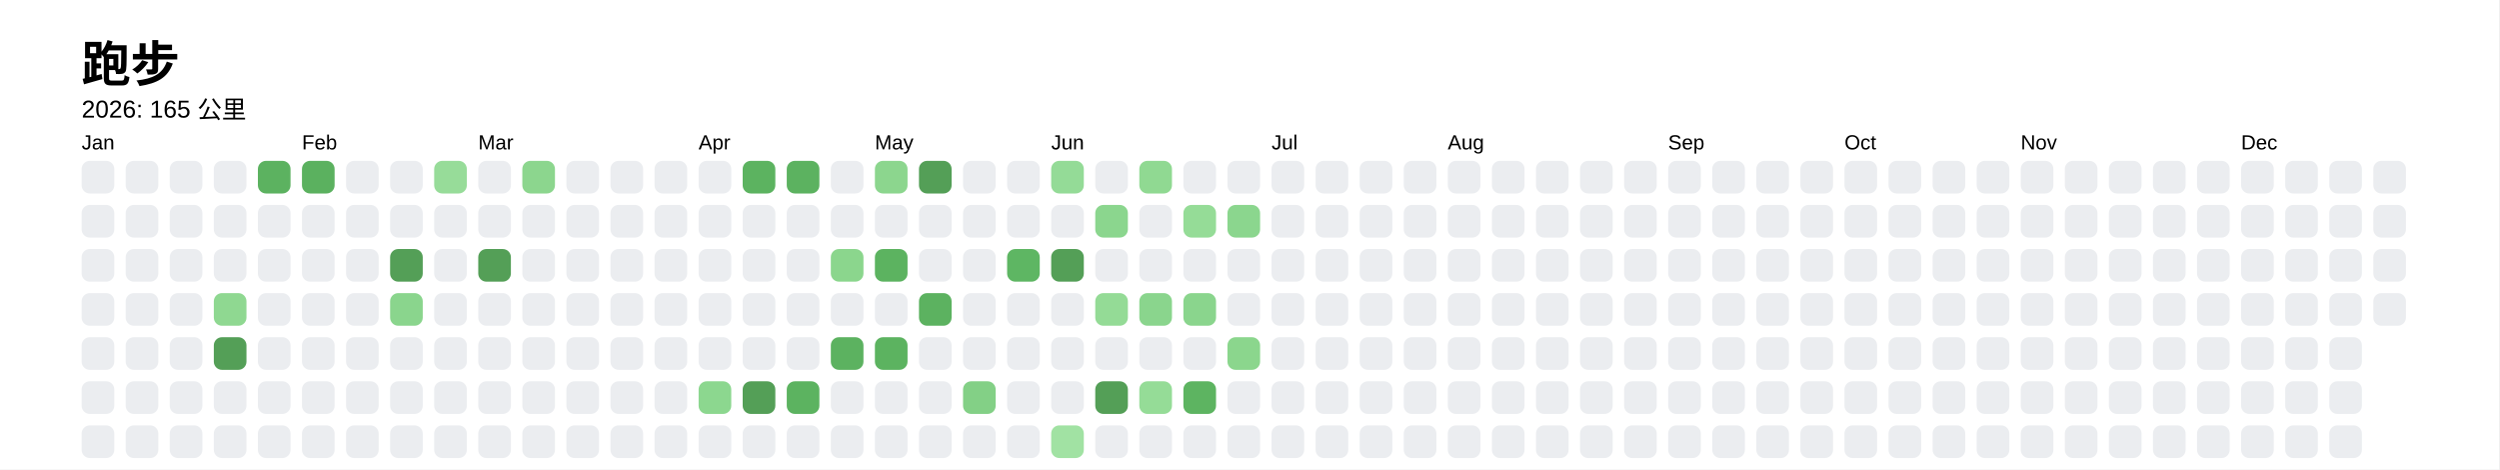
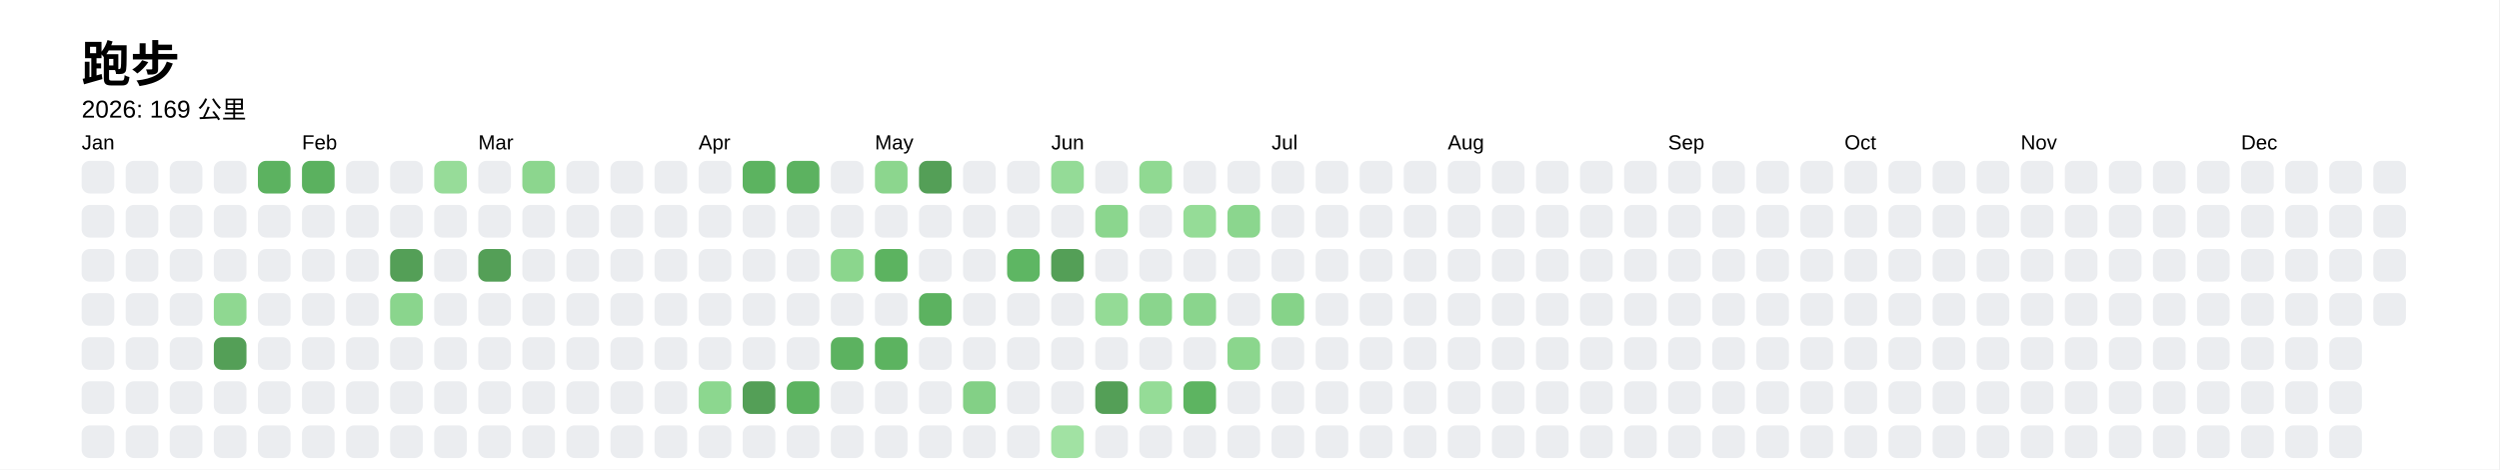
<svg xmlns="http://www.w3.org/2000/svg" baseProfile="full" height="57.5mm" version="1.1" viewBox="0,0,306.2,57.5" width="306.2mm">
  <defs />
  <rect fill="#FFFFFF" height="57.5" width="306.2" x="0" y="0" />
  <text fill="#000000" style="font-size:6px; font-family:Arial; font-weight:bold;" x="10" y="10">跑步</text>
-   <text fill="#000000" style="font-size:3px; font-family:Arial;" x="10" y="14.4">2026: 165 公里</text>
+   <text fill="#000000" style="font-size:3px; font-family:Arial;" x="10" y="14.4">2026: 169 公里</text>
  <text fill="#000000" style="font-size:2.5px; font-family:Arial" x="10" y="18.3">Jan</text>
  <rect fill="#EBEDF0" height="4" rx="1" ry="1" width="4" x="10" y="19.7" />
  <rect fill="#EBEDF0" height="4" rx="1" ry="1" width="4" x="10" y="25.1" />
  <rect fill="#EBEDF0" height="4" rx="1" ry="1" width="4" x="10" y="30.5" />
  <rect fill="#EBEDF0" height="4" rx="1" ry="1" width="4" x="10" y="35.9" />
  <rect fill="#EBEDF0" height="4" rx="1" ry="1" width="4" x="10" y="41.3" />
  <rect fill="#EBEDF0" height="4" rx="1" ry="1" width="4" x="10" y="46.7" />
  <rect fill="#EBEDF0" height="4" rx="1" ry="1" width="4" x="10" y="52.1" />
  <rect fill="#EBEDF0" height="4" rx="1" ry="1" width="4" x="15.4" y="19.7" />
  <rect fill="#EBEDF0" height="4" rx="1" ry="1" width="4" x="15.4" y="25.1" />
  <rect fill="#EBEDF0" height="4" rx="1" ry="1" width="4" x="15.4" y="30.5" />
  <rect fill="#EBEDF0" height="4" rx="1" ry="1" width="4" x="15.4" y="35.9" />
  <rect fill="#EBEDF0" height="4" rx="1" ry="1" width="4" x="15.4" y="41.3" />
  <rect fill="#EBEDF0" height="4" rx="1" ry="1" width="4" x="15.4" y="46.7" />
  <rect fill="#EBEDF0" height="4" rx="1" ry="1" width="4" x="15.4" y="52.1" />
  <rect fill="#EBEDF0" height="4" rx="1" ry="1" width="4" x="20.8" y="19.7" />
  <rect fill="#EBEDF0" height="4" rx="1" ry="1" width="4" x="20.8" y="25.1" />
  <rect fill="#EBEDF0" height="4" rx="1" ry="1" width="4" x="20.8" y="30.5" />
  <rect fill="#EBEDF0" height="4" rx="1" ry="1" width="4" x="20.8" y="35.9" />
  <rect fill="#EBEDF0" height="4" rx="1" ry="1" width="4" x="20.8" y="41.3" />
  <rect fill="#EBEDF0" height="4" rx="1" ry="1" width="4" x="20.8" y="46.7" />
  <rect fill="#EBEDF0" height="4" rx="1" ry="1" width="4" x="20.8" y="52.1" />
  <rect fill="#EBEDF0" height="4" rx="1" ry="1" width="4" x="26.2" y="19.7" />
  <rect fill="#EBEDF0" height="4" rx="1" ry="1" width="4" x="26.2" y="25.1" />
  <rect fill="#EBEDF0" height="4" rx="1" ry="1" width="4" x="26.2" y="30.5" />
  <rect fill="#8fd891" height="4" rx="1" ry="1" width="4" x="26.2" y="35.9" />
  <rect fill="#549F57" height="4" rx="1" ry="1" width="4" x="26.2" y="41.3" />
  <rect fill="#EBEDF0" height="4" rx="1" ry="1" width="4" x="26.2" y="46.7" />
  <rect fill="#EBEDF0" height="4" rx="1" ry="1" width="4" x="26.2" y="52.1" />
  <rect fill="#5cb260" height="4" rx="1" ry="1" width="4" x="31.6" y="19.7" />
  <rect fill="#EBEDF0" height="4" rx="1" ry="1" width="4" x="31.6" y="25.1" />
  <rect fill="#EBEDF0" height="4" rx="1" ry="1" width="4" x="31.6" y="30.5" />
  <rect fill="#EBEDF0" height="4" rx="1" ry="1" width="4" x="31.6" y="35.9" />
  <rect fill="#EBEDF0" height="4" rx="1" ry="1" width="4" x="31.6" y="41.3" />
  <rect fill="#EBEDF0" height="4" rx="1" ry="1" width="4" x="31.6" y="46.7" />
  <rect fill="#EBEDF0" height="4" rx="1" ry="1" width="4" x="31.6" y="52.1" />
  <text fill="#000000" style="font-size:2.5px; font-family:Arial" x="37.0" y="18.3">Feb</text>
  <rect fill="#5bb15f" height="4" rx="1" ry="1" width="4" x="37.0" y="19.7" />
  <rect fill="#EBEDF0" height="4" rx="1" ry="1" width="4" x="37.0" y="25.1" />
  <rect fill="#EBEDF0" height="4" rx="1" ry="1" width="4" x="37.0" y="30.5" />
  <rect fill="#EBEDF0" height="4" rx="1" ry="1" width="4" x="37.0" y="35.9" />
  <rect fill="#EBEDF0" height="4" rx="1" ry="1" width="4" x="37.0" y="41.3" />
  <rect fill="#EBEDF0" height="4" rx="1" ry="1" width="4" x="37.0" y="46.7" />
  <rect fill="#EBEDF0" height="4" rx="1" ry="1" width="4" x="37.0" y="52.1" />
  <rect fill="#EBEDF0" height="4" rx="1" ry="1" width="4" x="42.4" y="19.7" />
  <rect fill="#EBEDF0" height="4" rx="1" ry="1" width="4" x="42.4" y="25.1" />
  <rect fill="#EBEDF0" height="4" rx="1" ry="1" width="4" x="42.4" y="30.5" />
  <rect fill="#EBEDF0" height="4" rx="1" ry="1" width="4" x="42.4" y="35.9" />
  <rect fill="#EBEDF0" height="4" rx="1" ry="1" width="4" x="42.4" y="41.3" />
  <rect fill="#EBEDF0" height="4" rx="1" ry="1" width="4" x="42.4" y="46.7" />
  <rect fill="#EBEDF0" height="4" rx="1" ry="1" width="4" x="42.4" y="52.1" />
  <rect fill="#EBEDF0" height="4" rx="1" ry="1" width="4" x="47.8" y="19.7" />
  <rect fill="#EBEDF0" height="4" rx="1" ry="1" width="4" x="47.8" y="25.1" />
  <rect fill="#549F57" height="4" rx="1" ry="1" width="4" x="47.8" y="30.5" />
  <rect fill="#8ad58d" height="4" rx="1" ry="1" width="4" x="47.8" y="35.9" />
  <rect fill="#EBEDF0" height="4" rx="1" ry="1" width="4" x="47.8" y="41.3" />
  <rect fill="#EBEDF0" height="4" rx="1" ry="1" width="4" x="47.8" y="46.7" />
  <rect fill="#EBEDF0" height="4" rx="1" ry="1" width="4" x="47.8" y="52.1" />
  <rect fill="#97dc99" height="4" rx="1" ry="1" width="4" x="53.2" y="19.7" />
  <rect fill="#EBEDF0" height="4" rx="1" ry="1" width="4" x="53.2" y="25.1" />
  <rect fill="#EBEDF0" height="4" rx="1" ry="1" width="4" x="53.2" y="30.5" />
  <rect fill="#EBEDF0" height="4" rx="1" ry="1" width="4" x="53.2" y="35.9" />
  <rect fill="#EBEDF0" height="4" rx="1" ry="1" width="4" x="53.2" y="41.3" />
  <rect fill="#EBEDF0" height="4" rx="1" ry="1" width="4" x="53.2" y="46.7" />
  <rect fill="#EBEDF0" height="4" rx="1" ry="1" width="4" x="53.2" y="52.1" />
  <text fill="#000000" style="font-size:2.5px; font-family:Arial" x="58.6" y="18.3">Mar</text>
  <rect fill="#EBEDF0" height="4" rx="1" ry="1" width="4" x="58.6" y="19.7" />
  <rect fill="#EBEDF0" height="4" rx="1" ry="1" width="4" x="58.6" y="25.1" />
  <rect fill="#549F57" height="4" rx="1" ry="1" width="4" x="58.6" y="30.5" />
  <rect fill="#EBEDF0" height="4" rx="1" ry="1" width="4" x="58.6" y="35.9" />
  <rect fill="#EBEDF0" height="4" rx="1" ry="1" width="4" x="58.6" y="41.3" />
  <rect fill="#EBEDF0" height="4" rx="1" ry="1" width="4" x="58.6" y="46.7" />
  <rect fill="#EBEDF0" height="4" rx="1" ry="1" width="4" x="58.6" y="52.1" />
  <rect fill="#8cd68e" height="4" rx="1" ry="1" width="4" x="64" y="19.7" />
  <rect fill="#EBEDF0" height="4" rx="1" ry="1" width="4" x="64" y="25.1" />
  <rect fill="#EBEDF0" height="4" rx="1" ry="1" width="4" x="64" y="30.5" />
  <rect fill="#EBEDF0" height="4" rx="1" ry="1" width="4" x="64" y="35.9" />
  <rect fill="#EBEDF0" height="4" rx="1" ry="1" width="4" x="64" y="41.3" />
  <rect fill="#EBEDF0" height="4" rx="1" ry="1" width="4" x="64" y="46.7" />
  <rect fill="#EBEDF0" height="4" rx="1" ry="1" width="4" x="64" y="52.1" />
  <rect fill="#EBEDF0" height="4" rx="1" ry="1" width="4" x="69.4" y="19.7" />
  <rect fill="#EBEDF0" height="4" rx="1" ry="1" width="4" x="69.4" y="25.1" />
  <rect fill="#EBEDF0" height="4" rx="1" ry="1" width="4" x="69.4" y="30.5" />
  <rect fill="#EBEDF0" height="4" rx="1" ry="1" width="4" x="69.4" y="35.9" />
  <rect fill="#EBEDF0" height="4" rx="1" ry="1" width="4" x="69.4" y="41.3" />
  <rect fill="#EBEDF0" height="4" rx="1" ry="1" width="4" x="69.4" y="46.7" />
  <rect fill="#EBEDF0" height="4" rx="1" ry="1" width="4" x="69.4" y="52.1" />
  <rect fill="#EBEDF0" height="4" rx="1" ry="1" width="4" x="74.8" y="19.7" />
  <rect fill="#EBEDF0" height="4" rx="1" ry="1" width="4" x="74.8" y="25.1" />
  <rect fill="#EBEDF0" height="4" rx="1" ry="1" width="4" x="74.8" y="30.5" />
  <rect fill="#EBEDF0" height="4" rx="1" ry="1" width="4" x="74.8" y="35.9" />
  <rect fill="#EBEDF0" height="4" rx="1" ry="1" width="4" x="74.8" y="41.3" />
  <rect fill="#EBEDF0" height="4" rx="1" ry="1" width="4" x="74.8" y="46.7" />
  <rect fill="#EBEDF0" height="4" rx="1" ry="1" width="4" x="74.8" y="52.1" />
  <rect fill="#EBEDF0" height="4" rx="1" ry="1" width="4" x="80.2" y="19.7" />
  <rect fill="#EBEDF0" height="4" rx="1" ry="1" width="4" x="80.2" y="25.1" />
  <rect fill="#EBEDF0" height="4" rx="1" ry="1" width="4" x="80.2" y="30.5" />
  <rect fill="#EBEDF0" height="4" rx="1" ry="1" width="4" x="80.2" y="35.9" />
  <rect fill="#EBEDF0" height="4" rx="1" ry="1" width="4" x="80.2" y="41.3" />
  <rect fill="#EBEDF0" height="4" rx="1" ry="1" width="4" x="80.2" y="46.7" />
  <rect fill="#EBEDF0" height="4" rx="1" ry="1" width="4" x="80.2" y="52.1" />
  <text fill="#000000" style="font-size:2.5px; font-family:Arial" x="85.6" y="18.3">Apr</text>
  <rect fill="#EBEDF0" height="4" rx="1" ry="1" width="4" x="85.6" y="19.7" />
  <rect fill="#EBEDF0" height="4" rx="1" ry="1" width="4" x="85.6" y="25.1" />
  <rect fill="#EBEDF0" height="4" rx="1" ry="1" width="4" x="85.6" y="30.5" />
  <rect fill="#EBEDF0" height="4" rx="1" ry="1" width="4" x="85.6" y="35.9" />
  <rect fill="#EBEDF0" height="4" rx="1" ry="1" width="4" x="85.6" y="41.3" />
  <rect fill="#8cd78f" height="4" rx="1" ry="1" width="4" x="85.6" y="46.7" />
  <rect fill="#EBEDF0" height="4" rx="1" ry="1" width="4" x="85.6" y="52.1" />
  <rect fill="#5cb360" height="4" rx="1" ry="1" width="4" x="91" y="19.7" />
  <rect fill="#EBEDF0" height="4" rx="1" ry="1" width="4" x="91" y="25.1" />
  <rect fill="#EBEDF0" height="4" rx="1" ry="1" width="4" x="91" y="30.5" />
  <rect fill="#EBEDF0" height="4" rx="1" ry="1" width="4" x="91" y="35.9" />
  <rect fill="#EBEDF0" height="4" rx="1" ry="1" width="4" x="91" y="41.3" />
  <rect fill="#549F57" height="4" rx="1" ry="1" width="4" x="91" y="46.7" />
  <rect fill="#EBEDF0" height="4" rx="1" ry="1" width="4" x="91" y="52.1" />
  <rect fill="#5cb260" height="4" rx="1" ry="1" width="4" x="96.4" y="19.7" />
  <rect fill="#EBEDF0" height="4" rx="1" ry="1" width="4" x="96.4" y="25.1" />
  <rect fill="#EBEDF0" height="4" rx="1" ry="1" width="4" x="96.4" y="30.5" />
  <rect fill="#EBEDF0" height="4" rx="1" ry="1" width="4" x="96.4" y="35.9" />
  <rect fill="#EBEDF0" height="4" rx="1" ry="1" width="4" x="96.4" y="41.3" />
  <rect fill="#5cb360" height="4" rx="1" ry="1" width="4" x="96.4" y="46.7" />
  <rect fill="#EBEDF0" height="4" rx="1" ry="1" width="4" x="96.4" y="52.1" />
  <rect fill="#EBEDF0" height="4" rx="1" ry="1" width="4" x="101.8" y="19.7" />
  <rect fill="#EBEDF0" height="4" rx="1" ry="1" width="4" x="101.8" y="25.1" />
  <rect fill="#8bd68d" height="4" rx="1" ry="1" width="4" x="101.8" y="30.5" />
  <rect fill="#EBEDF0" height="4" rx="1" ry="1" width="4" x="101.8" y="35.9" />
  <rect fill="#5cb260" height="4" rx="1" ry="1" width="4" x="101.8" y="41.3" />
  <rect fill="#EBEDF0" height="4" rx="1" ry="1" width="4" x="101.8" y="46.7" />
  <rect fill="#EBEDF0" height="4" rx="1" ry="1" width="4" x="101.8" y="52.1" />
  <text fill="#000000" style="font-size:2.5px; font-family:Arial" x="107.2" y="18.3">May</text>
  <rect fill="#8cd68e" height="4" rx="1" ry="1" width="4" x="107.2" y="19.7" />
  <rect fill="#EBEDF0" height="4" rx="1" ry="1" width="4" x="107.2" y="25.1" />
  <rect fill="#5cb360" height="4" rx="1" ry="1" width="4" x="107.2" y="30.5" />
  <rect fill="#EBEDF0" height="4" rx="1" ry="1" width="4" x="107.2" y="35.9" />
  <rect fill="#5cb360" height="4" rx="1" ry="1" width="4" x="107.2" y="41.3" />
  <rect fill="#EBEDF0" height="4" rx="1" ry="1" width="4" x="107.2" y="46.7" />
  <rect fill="#EBEDF0" height="4" rx="1" ry="1" width="4" x="107.2" y="52.1" />
  <rect fill="#549F57" height="4" rx="1" ry="1" width="4" x="112.6" y="19.7" />
  <rect fill="#EBEDF0" height="4" rx="1" ry="1" width="4" x="112.6" y="25.1" />
  <rect fill="#EBEDF0" height="4" rx="1" ry="1" width="4" x="112.6" y="30.5" />
  <rect fill="#5cb260" height="4" rx="1" ry="1" width="4" x="112.6" y="35.9" />
  <rect fill="#EBEDF0" height="4" rx="1" ry="1" width="4" x="112.6" y="41.3" />
  <rect fill="#EBEDF0" height="4" rx="1" ry="1" width="4" x="112.6" y="46.7" />
  <rect fill="#EBEDF0" height="4" rx="1" ry="1" width="4" x="112.6" y="52.1" />
  <rect fill="#EBEDF0" height="4" rx="1" ry="1" width="4" x="118" y="19.7" />
  <rect fill="#EBEDF0" height="4" rx="1" ry="1" width="4" x="118" y="25.1" />
  <rect fill="#EBEDF0" height="4" rx="1" ry="1" width="4" x="118" y="30.5" />
  <rect fill="#EBEDF0" height="4" rx="1" ry="1" width="4" x="118" y="35.9" />
  <rect fill="#EBEDF0" height="4" rx="1" ry="1" width="4" x="118" y="41.3" />
  <rect fill="#83d086" height="4" rx="1" ry="1" width="4" x="118" y="46.7" />
  <rect fill="#EBEDF0" height="4" rx="1" ry="1" width="4" x="118" y="52.1" />
  <rect fill="#EBEDF0" height="4" rx="1" ry="1" width="4" x="123.4" y="19.7" />
  <rect fill="#EBEDF0" height="4" rx="1" ry="1" width="4" x="123.4" y="25.1" />
  <rect fill="#5eb663" height="4" rx="1" ry="1" width="4" x="123.4" y="30.5" />
  <rect fill="#EBEDF0" height="4" rx="1" ry="1" width="4" x="123.4" y="35.9" />
  <rect fill="#EBEDF0" height="4" rx="1" ry="1" width="4" x="123.4" y="41.3" />
  <rect fill="#EBEDF0" height="4" rx="1" ry="1" width="4" x="123.4" y="46.7" />
  <rect fill="#EBEDF0" height="4" rx="1" ry="1" width="4" x="123.4" y="52.1" />
  <text fill="#000000" style="font-size:2.5px; font-family:Arial" x="128.8" y="18.3">Jun</text>
  <rect fill="#94db97" height="4" rx="1" ry="1" width="4" x="128.8" y="19.7" />
  <rect fill="#EBEDF0" height="4" rx="1" ry="1" width="4" x="128.8" y="25.1" />
  <rect fill="#549F57" height="4" rx="1" ry="1" width="4" x="128.8" y="30.5" />
  <rect fill="#EBEDF0" height="4" rx="1" ry="1" width="4" x="128.8" y="35.9" />
  <rect fill="#EBEDF0" height="4" rx="1" ry="1" width="4" x="128.8" y="41.3" />
  <rect fill="#EBEDF0" height="4" rx="1" ry="1" width="4" x="128.8" y="46.7" />
  <rect fill="#a1e2a3" height="4" rx="1" ry="1" width="4" x="128.8" y="52.1" />
  <rect fill="#EBEDF0" height="4" rx="1" ry="1" width="4" x="134.2" y="19.7" />
  <rect fill="#8bd68e" height="4" rx="1" ry="1" width="4" x="134.2" y="25.1" />
  <rect fill="#EBEDF0" height="4" rx="1" ry="1" width="4" x="134.2" y="30.5" />
  <rect fill="#94db96" height="4" rx="1" ry="1" width="4" x="134.2" y="35.9" />
  <rect fill="#EBEDF0" height="4" rx="1" ry="1" width="4" x="134.2" y="41.3" />
  <rect fill="#549F57" height="4" rx="1" ry="1" width="4" x="134.2" y="46.7" />
  <rect fill="#EBEDF0" height="4" rx="1" ry="1" width="4" x="134.2" y="52.1" />
  <rect fill="#90d992" height="4" rx="1" ry="1" width="4" x="139.6" y="19.7" />
  <rect fill="#EBEDF0" height="4" rx="1" ry="1" width="4" x="139.6" y="25.1" />
  <rect fill="#EBEDF0" height="4" rx="1" ry="1" width="4" x="139.6" y="30.5" />
  <rect fill="#8ad58d" height="4" rx="1" ry="1" width="4" x="139.6" y="35.9" />
  <rect fill="#EBEDF0" height="4" rx="1" ry="1" width="4" x="139.6" y="41.3" />
  <rect fill="#95dc97" height="4" rx="1" ry="1" width="4" x="139.6" y="46.7" />
  <rect fill="#EBEDF0" height="4" rx="1" ry="1" width="4" x="139.6" y="52.1" />
  <rect fill="#EBEDF0" height="4" rx="1" ry="1" width="4" x="145" y="19.7" />
  <rect fill="#95dc97" height="4" rx="1" ry="1" width="4" x="145" y="25.1" />
  <rect fill="#EBEDF0" height="4" rx="1" ry="1" width="4" x="145" y="30.5" />
  <rect fill="#8ad58d" height="4" rx="1" ry="1" width="4" x="145" y="35.9" />
  <rect fill="#EBEDF0" height="4" rx="1" ry="1" width="4" x="145" y="41.3" />
  <rect fill="#5db461" height="4" rx="1" ry="1" width="4" x="145" y="46.7" />
  <rect fill="#EBEDF0" height="4" rx="1" ry="1" width="4" x="145" y="52.1" />
  <rect fill="#EBEDF0" height="4" rx="1" ry="1" width="4" x="150.4" y="19.7" />
  <rect fill="#8bd68e" height="4" rx="1" ry="1" width="4" x="150.4" y="25.1" />
  <rect fill="#EBEDF0" height="4" rx="1" ry="1" width="4" x="150.4" y="30.5" />
  <rect fill="#EBEDF0" height="4" rx="1" ry="1" width="4" x="150.4" y="35.9" />
  <rect fill="#8bd68d" height="4" rx="1" ry="1" width="4" x="150.4" y="41.3" />
  <rect fill="#EBEDF0" height="4" rx="1" ry="1" width="4" x="150.4" y="46.7" />
  <rect fill="#EBEDF0" height="4" rx="1" ry="1" width="4" x="150.4" y="52.1" />
  <text fill="#000000" style="font-size:2.5px; font-family:Arial" x="155.8" y="18.3">Jul</text>
  <rect fill="#EBEDF0" height="4" rx="1" ry="1" width="4" x="155.8" y="19.7" />
  <rect fill="#EBEDF0" height="4" rx="1" ry="1" width="4" x="155.8" y="25.1" />
  <rect fill="#EBEDF0" height="4" rx="1" ry="1" width="4" x="155.8" y="30.5" />
-   <rect fill="#EBEDF0" height="4" rx="1" ry="1" width="4" x="155.8" y="35.9" />
+   <rect fill="#86d389" height="4" rx="1" ry="1" width="4" x="155.8" y="35.9" />
  <rect fill="#EBEDF0" height="4" rx="1" ry="1" width="4" x="155.8" y="41.3" />
  <rect fill="#EBEDF0" height="4" rx="1" ry="1" width="4" x="155.8" y="46.7" />
  <rect fill="#EBEDF0" height="4" rx="1" ry="1" width="4" x="155.8" y="52.1" />
  <rect fill="#EBEDF0" height="4" rx="1" ry="1" width="4" x="161.2" y="19.7" />
  <rect fill="#EBEDF0" height="4" rx="1" ry="1" width="4" x="161.2" y="25.1" />
  <rect fill="#EBEDF0" height="4" rx="1" ry="1" width="4" x="161.2" y="30.5" />
  <rect fill="#EBEDF0" height="4" rx="1" ry="1" width="4" x="161.2" y="35.9" />
  <rect fill="#EBEDF0" height="4" rx="1" ry="1" width="4" x="161.2" y="41.3" />
  <rect fill="#EBEDF0" height="4" rx="1" ry="1" width="4" x="161.2" y="46.7" />
  <rect fill="#EBEDF0" height="4" rx="1" ry="1" width="4" x="161.2" y="52.1" />
  <rect fill="#EBEDF0" height="4" rx="1" ry="1" width="4" x="166.6" y="19.7" />
  <rect fill="#EBEDF0" height="4" rx="1" ry="1" width="4" x="166.6" y="25.1" />
  <rect fill="#EBEDF0" height="4" rx="1" ry="1" width="4" x="166.6" y="30.5" />
  <rect fill="#EBEDF0" height="4" rx="1" ry="1" width="4" x="166.6" y="35.9" />
  <rect fill="#EBEDF0" height="4" rx="1" ry="1" width="4" x="166.6" y="41.3" />
  <rect fill="#EBEDF0" height="4" rx="1" ry="1" width="4" x="166.6" y="46.7" />
  <rect fill="#EBEDF0" height="4" rx="1" ry="1" width="4" x="166.6" y="52.1" />
  <rect fill="#EBEDF0" height="4" rx="1" ry="1" width="4" x="172" y="19.7" />
  <rect fill="#EBEDF0" height="4" rx="1" ry="1" width="4" x="172" y="25.1" />
  <rect fill="#EBEDF0" height="4" rx="1" ry="1" width="4" x="172" y="30.5" />
  <rect fill="#EBEDF0" height="4" rx="1" ry="1" width="4" x="172" y="35.9" />
  <rect fill="#EBEDF0" height="4" rx="1" ry="1" width="4" x="172" y="41.3" />
  <rect fill="#EBEDF0" height="4" rx="1" ry="1" width="4" x="172" y="46.7" />
  <rect fill="#EBEDF0" height="4" rx="1" ry="1" width="4" x="172" y="52.1" />
  <text fill="#000000" style="font-size:2.5px; font-family:Arial" x="177.4" y="18.3">Aug</text>
  <rect fill="#EBEDF0" height="4" rx="1" ry="1" width="4" x="177.4" y="19.7" />
  <rect fill="#EBEDF0" height="4" rx="1" ry="1" width="4" x="177.4" y="25.1" />
  <rect fill="#EBEDF0" height="4" rx="1" ry="1" width="4" x="177.4" y="30.5" />
  <rect fill="#EBEDF0" height="4" rx="1" ry="1" width="4" x="177.4" y="35.9" />
  <rect fill="#EBEDF0" height="4" rx="1" ry="1" width="4" x="177.4" y="41.3" />
  <rect fill="#EBEDF0" height="4" rx="1" ry="1" width="4" x="177.4" y="46.7" />
  <rect fill="#EBEDF0" height="4" rx="1" ry="1" width="4" x="177.4" y="52.1" />
  <rect fill="#EBEDF0" height="4" rx="1" ry="1" width="4" x="182.8" y="19.7" />
  <rect fill="#EBEDF0" height="4" rx="1" ry="1" width="4" x="182.8" y="25.1" />
  <rect fill="#EBEDF0" height="4" rx="1" ry="1" width="4" x="182.8" y="30.5" />
  <rect fill="#EBEDF0" height="4" rx="1" ry="1" width="4" x="182.8" y="35.9" />
  <rect fill="#EBEDF0" height="4" rx="1" ry="1" width="4" x="182.8" y="41.3" />
  <rect fill="#EBEDF0" height="4" rx="1" ry="1" width="4" x="182.8" y="46.7" />
  <rect fill="#EBEDF0" height="4" rx="1" ry="1" width="4" x="182.8" y="52.1" />
  <rect fill="#EBEDF0" height="4" rx="1" ry="1" width="4" x="188.2" y="19.7" />
  <rect fill="#EBEDF0" height="4" rx="1" ry="1" width="4" x="188.2" y="25.1" />
  <rect fill="#EBEDF0" height="4" rx="1" ry="1" width="4" x="188.2" y="30.5" />
  <rect fill="#EBEDF0" height="4" rx="1" ry="1" width="4" x="188.2" y="35.9" />
  <rect fill="#EBEDF0" height="4" rx="1" ry="1" width="4" x="188.2" y="41.3" />
  <rect fill="#EBEDF0" height="4" rx="1" ry="1" width="4" x="188.2" y="46.7" />
  <rect fill="#EBEDF0" height="4" rx="1" ry="1" width="4" x="188.2" y="52.1" />
  <rect fill="#EBEDF0" height="4" rx="1" ry="1" width="4" x="193.6" y="19.7" />
  <rect fill="#EBEDF0" height="4" rx="1" ry="1" width="4" x="193.6" y="25.1" />
  <rect fill="#EBEDF0" height="4" rx="1" ry="1" width="4" x="193.6" y="30.5" />
  <rect fill="#EBEDF0" height="4" rx="1" ry="1" width="4" x="193.6" y="35.9" />
  <rect fill="#EBEDF0" height="4" rx="1" ry="1" width="4" x="193.6" y="41.3" />
  <rect fill="#EBEDF0" height="4" rx="1" ry="1" width="4" x="193.6" y="46.7" />
  <rect fill="#EBEDF0" height="4" rx="1" ry="1" width="4" x="193.6" y="52.1" />
  <rect fill="#EBEDF0" height="4" rx="1" ry="1" width="4" x="199" y="19.7" />
  <rect fill="#EBEDF0" height="4" rx="1" ry="1" width="4" x="199" y="25.1" />
  <rect fill="#EBEDF0" height="4" rx="1" ry="1" width="4" x="199" y="30.5" />
  <rect fill="#EBEDF0" height="4" rx="1" ry="1" width="4" x="199" y="35.9" />
  <rect fill="#EBEDF0" height="4" rx="1" ry="1" width="4" x="199" y="41.3" />
  <rect fill="#EBEDF0" height="4" rx="1" ry="1" width="4" x="199" y="46.7" />
  <rect fill="#EBEDF0" height="4" rx="1" ry="1" width="4" x="199" y="52.1" />
  <text fill="#000000" style="font-size:2.5px; font-family:Arial" x="204.4" y="18.3">Sep</text>
  <rect fill="#EBEDF0" height="4" rx="1" ry="1" width="4" x="204.4" y="19.7" />
  <rect fill="#EBEDF0" height="4" rx="1" ry="1" width="4" x="204.4" y="25.1" />
  <rect fill="#EBEDF0" height="4" rx="1" ry="1" width="4" x="204.4" y="30.5" />
  <rect fill="#EBEDF0" height="4" rx="1" ry="1" width="4" x="204.4" y="35.9" />
  <rect fill="#EBEDF0" height="4" rx="1" ry="1" width="4" x="204.4" y="41.3" />
  <rect fill="#EBEDF0" height="4" rx="1" ry="1" width="4" x="204.4" y="46.7" />
  <rect fill="#EBEDF0" height="4" rx="1" ry="1" width="4" x="204.4" y="52.1" />
  <rect fill="#EBEDF0" height="4" rx="1" ry="1" width="4" x="209.8" y="19.7" />
  <rect fill="#EBEDF0" height="4" rx="1" ry="1" width="4" x="209.8" y="25.1" />
  <rect fill="#EBEDF0" height="4" rx="1" ry="1" width="4" x="209.8" y="30.5" />
  <rect fill="#EBEDF0" height="4" rx="1" ry="1" width="4" x="209.8" y="35.9" />
  <rect fill="#EBEDF0" height="4" rx="1" ry="1" width="4" x="209.8" y="41.3" />
  <rect fill="#EBEDF0" height="4" rx="1" ry="1" width="4" x="209.8" y="46.7" />
  <rect fill="#EBEDF0" height="4" rx="1" ry="1" width="4" x="209.8" y="52.1" />
  <rect fill="#EBEDF0" height="4" rx="1" ry="1" width="4" x="215.2" y="19.7" />
  <rect fill="#EBEDF0" height="4" rx="1" ry="1" width="4" x="215.2" y="25.1" />
  <rect fill="#EBEDF0" height="4" rx="1" ry="1" width="4" x="215.2" y="30.5" />
  <rect fill="#EBEDF0" height="4" rx="1" ry="1" width="4" x="215.2" y="35.9" />
  <rect fill="#EBEDF0" height="4" rx="1" ry="1" width="4" x="215.2" y="41.3" />
  <rect fill="#EBEDF0" height="4" rx="1" ry="1" width="4" x="215.2" y="46.7" />
  <rect fill="#EBEDF0" height="4" rx="1" ry="1" width="4" x="215.2" y="52.1" />
  <rect fill="#EBEDF0" height="4" rx="1" ry="1" width="4" x="220.6" y="19.7" />
  <rect fill="#EBEDF0" height="4" rx="1" ry="1" width="4" x="220.6" y="25.1" />
  <rect fill="#EBEDF0" height="4" rx="1" ry="1" width="4" x="220.6" y="30.5" />
  <rect fill="#EBEDF0" height="4" rx="1" ry="1" width="4" x="220.6" y="35.9" />
  <rect fill="#EBEDF0" height="4" rx="1" ry="1" width="4" x="220.6" y="41.3" />
  <rect fill="#EBEDF0" height="4" rx="1" ry="1" width="4" x="220.6" y="46.7" />
  <rect fill="#EBEDF0" height="4" rx="1" ry="1" width="4" x="220.6" y="52.1" />
  <text fill="#000000" style="font-size:2.5px; font-family:Arial" x="226" y="18.3">Oct</text>
  <rect fill="#EBEDF0" height="4" rx="1" ry="1" width="4" x="226" y="19.7" />
  <rect fill="#EBEDF0" height="4" rx="1" ry="1" width="4" x="226" y="25.1" />
  <rect fill="#EBEDF0" height="4" rx="1" ry="1" width="4" x="226" y="30.5" />
  <rect fill="#EBEDF0" height="4" rx="1" ry="1" width="4" x="226" y="35.9" />
  <rect fill="#EBEDF0" height="4" rx="1" ry="1" width="4" x="226" y="41.3" />
  <rect fill="#EBEDF0" height="4" rx="1" ry="1" width="4" x="226" y="46.7" />
  <rect fill="#EBEDF0" height="4" rx="1" ry="1" width="4" x="226" y="52.1" />
  <rect fill="#EBEDF0" height="4" rx="1" ry="1" width="4" x="231.4" y="19.7" />
  <rect fill="#EBEDF0" height="4" rx="1" ry="1" width="4" x="231.4" y="25.1" />
  <rect fill="#EBEDF0" height="4" rx="1" ry="1" width="4" x="231.4" y="30.5" />
  <rect fill="#EBEDF0" height="4" rx="1" ry="1" width="4" x="231.4" y="35.9" />
  <rect fill="#EBEDF0" height="4" rx="1" ry="1" width="4" x="231.4" y="41.3" />
  <rect fill="#EBEDF0" height="4" rx="1" ry="1" width="4" x="231.4" y="46.7" />
  <rect fill="#EBEDF0" height="4" rx="1" ry="1" width="4" x="231.4" y="52.1" />
  <rect fill="#EBEDF0" height="4" rx="1" ry="1" width="4" x="236.8" y="19.7" />
  <rect fill="#EBEDF0" height="4" rx="1" ry="1" width="4" x="236.8" y="25.1" />
  <rect fill="#EBEDF0" height="4" rx="1" ry="1" width="4" x="236.8" y="30.5" />
  <rect fill="#EBEDF0" height="4" rx="1" ry="1" width="4" x="236.8" y="35.9" />
  <rect fill="#EBEDF0" height="4" rx="1" ry="1" width="4" x="236.8" y="41.3" />
  <rect fill="#EBEDF0" height="4" rx="1" ry="1" width="4" x="236.8" y="46.7" />
  <rect fill="#EBEDF0" height="4" rx="1" ry="1" width="4" x="236.8" y="52.1" />
  <rect fill="#EBEDF0" height="4" rx="1" ry="1" width="4" x="242.2" y="19.7" />
  <rect fill="#EBEDF0" height="4" rx="1" ry="1" width="4" x="242.2" y="25.1" />
  <rect fill="#EBEDF0" height="4" rx="1" ry="1" width="4" x="242.2" y="30.5" />
  <rect fill="#EBEDF0" height="4" rx="1" ry="1" width="4" x="242.2" y="35.9" />
  <rect fill="#EBEDF0" height="4" rx="1" ry="1" width="4" x="242.2" y="41.3" />
  <rect fill="#EBEDF0" height="4" rx="1" ry="1" width="4" x="242.2" y="46.7" />
  <rect fill="#EBEDF0" height="4" rx="1" ry="1" width="4" x="242.2" y="52.1" />
  <text fill="#000000" style="font-size:2.5px; font-family:Arial" x="247.6" y="18.3">Nov</text>
  <rect fill="#EBEDF0" height="4" rx="1" ry="1" width="4" x="247.6" y="19.7" />
  <rect fill="#EBEDF0" height="4" rx="1" ry="1" width="4" x="247.6" y="25.1" />
  <rect fill="#EBEDF0" height="4" rx="1" ry="1" width="4" x="247.6" y="30.5" />
  <rect fill="#EBEDF0" height="4" rx="1" ry="1" width="4" x="247.6" y="35.9" />
  <rect fill="#EBEDF0" height="4" rx="1" ry="1" width="4" x="247.6" y="41.3" />
  <rect fill="#EBEDF0" height="4" rx="1" ry="1" width="4" x="247.6" y="46.7" />
  <rect fill="#EBEDF0" height="4" rx="1" ry="1" width="4" x="247.6" y="52.1" />
  <rect fill="#EBEDF0" height="4" rx="1" ry="1" width="4" x="253" y="19.7" />
  <rect fill="#EBEDF0" height="4" rx="1" ry="1" width="4" x="253" y="25.1" />
  <rect fill="#EBEDF0" height="4" rx="1" ry="1" width="4" x="253" y="30.5" />
  <rect fill="#EBEDF0" height="4" rx="1" ry="1" width="4" x="253" y="35.9" />
  <rect fill="#EBEDF0" height="4" rx="1" ry="1" width="4" x="253" y="41.3" />
  <rect fill="#EBEDF0" height="4" rx="1" ry="1" width="4" x="253" y="46.7" />
  <rect fill="#EBEDF0" height="4" rx="1" ry="1" width="4" x="253" y="52.1" />
  <rect fill="#EBEDF0" height="4" rx="1" ry="1" width="4" x="258.4" y="19.7" />
  <rect fill="#EBEDF0" height="4" rx="1" ry="1" width="4" x="258.4" y="25.1" />
  <rect fill="#EBEDF0" height="4" rx="1" ry="1" width="4" x="258.4" y="30.5" />
  <rect fill="#EBEDF0" height="4" rx="1" ry="1" width="4" x="258.4" y="35.9" />
  <rect fill="#EBEDF0" height="4" rx="1" ry="1" width="4" x="258.4" y="41.3" />
  <rect fill="#EBEDF0" height="4" rx="1" ry="1" width="4" x="258.4" y="46.7" />
  <rect fill="#EBEDF0" height="4" rx="1" ry="1" width="4" x="258.4" y="52.1" />
  <rect fill="#EBEDF0" height="4" rx="1" ry="1" width="4" x="263.8" y="19.7" />
  <rect fill="#EBEDF0" height="4" rx="1" ry="1" width="4" x="263.8" y="25.1" />
  <rect fill="#EBEDF0" height="4" rx="1" ry="1" width="4" x="263.8" y="30.5" />
  <rect fill="#EBEDF0" height="4" rx="1" ry="1" width="4" x="263.8" y="35.9" />
  <rect fill="#EBEDF0" height="4" rx="1" ry="1" width="4" x="263.8" y="41.3" />
  <rect fill="#EBEDF0" height="4" rx="1" ry="1" width="4" x="263.8" y="46.7" />
  <rect fill="#EBEDF0" height="4" rx="1" ry="1" width="4" x="263.8" y="52.1" />
  <rect fill="#EBEDF0" height="4" rx="1" ry="1" width="4" x="269.2" y="19.7" />
  <rect fill="#EBEDF0" height="4" rx="1" ry="1" width="4" x="269.2" y="25.1" />
  <rect fill="#EBEDF0" height="4" rx="1" ry="1" width="4" x="269.2" y="30.5" />
  <rect fill="#EBEDF0" height="4" rx="1" ry="1" width="4" x="269.2" y="35.9" />
  <rect fill="#EBEDF0" height="4" rx="1" ry="1" width="4" x="269.2" y="41.3" />
  <rect fill="#EBEDF0" height="4" rx="1" ry="1" width="4" x="269.2" y="46.7" />
  <rect fill="#EBEDF0" height="4" rx="1" ry="1" width="4" x="269.2" y="52.1" />
  <text fill="#000000" style="font-size:2.5px; font-family:Arial" x="274.6" y="18.3">Dec</text>
  <rect fill="#EBEDF0" height="4" rx="1" ry="1" width="4" x="274.6" y="19.7" />
  <rect fill="#EBEDF0" height="4" rx="1" ry="1" width="4" x="274.6" y="25.1" />
  <rect fill="#EBEDF0" height="4" rx="1" ry="1" width="4" x="274.6" y="30.5" />
  <rect fill="#EBEDF0" height="4" rx="1" ry="1" width="4" x="274.6" y="35.9" />
  <rect fill="#EBEDF0" height="4" rx="1" ry="1" width="4" x="274.6" y="41.3" />
  <rect fill="#EBEDF0" height="4" rx="1" ry="1" width="4" x="274.6" y="46.7" />
  <rect fill="#EBEDF0" height="4" rx="1" ry="1" width="4" x="274.6" y="52.1" />
  <rect fill="#EBEDF0" height="4" rx="1" ry="1" width="4" x="280" y="19.7" />
  <rect fill="#EBEDF0" height="4" rx="1" ry="1" width="4" x="280" y="25.1" />
  <rect fill="#EBEDF0" height="4" rx="1" ry="1" width="4" x="280" y="30.5" />
  <rect fill="#EBEDF0" height="4" rx="1" ry="1" width="4" x="280" y="35.9" />
  <rect fill="#EBEDF0" height="4" rx="1" ry="1" width="4" x="280" y="41.3" />
  <rect fill="#EBEDF0" height="4" rx="1" ry="1" width="4" x="280" y="46.7" />
  <rect fill="#EBEDF0" height="4" rx="1" ry="1" width="4" x="280" y="52.1" />
  <rect fill="#EBEDF0" height="4" rx="1" ry="1" width="4" x="285.4" y="19.7" />
  <rect fill="#EBEDF0" height="4" rx="1" ry="1" width="4" x="285.4" y="25.1" />
  <rect fill="#EBEDF0" height="4" rx="1" ry="1" width="4" x="285.4" y="30.5" />
  <rect fill="#EBEDF0" height="4" rx="1" ry="1" width="4" x="285.4" y="35.9" />
  <rect fill="#EBEDF0" height="4" rx="1" ry="1" width="4" x="285.4" y="41.3" />
  <rect fill="#EBEDF0" height="4" rx="1" ry="1" width="4" x="285.4" y="46.7" />
  <rect fill="#EBEDF0" height="4" rx="1" ry="1" width="4" x="285.4" y="52.1" />
  <rect fill="#EBEDF0" height="4" rx="1" ry="1" width="4" x="290.8" y="19.7" />
  <rect fill="#EBEDF0" height="4" rx="1" ry="1" width="4" x="290.8" y="25.1" />
  <rect fill="#EBEDF0" height="4" rx="1" ry="1" width="4" x="290.8" y="30.5" />
  <rect fill="#EBEDF0" height="4" rx="1" ry="1" width="4" x="290.8" y="35.9" />
</svg>
